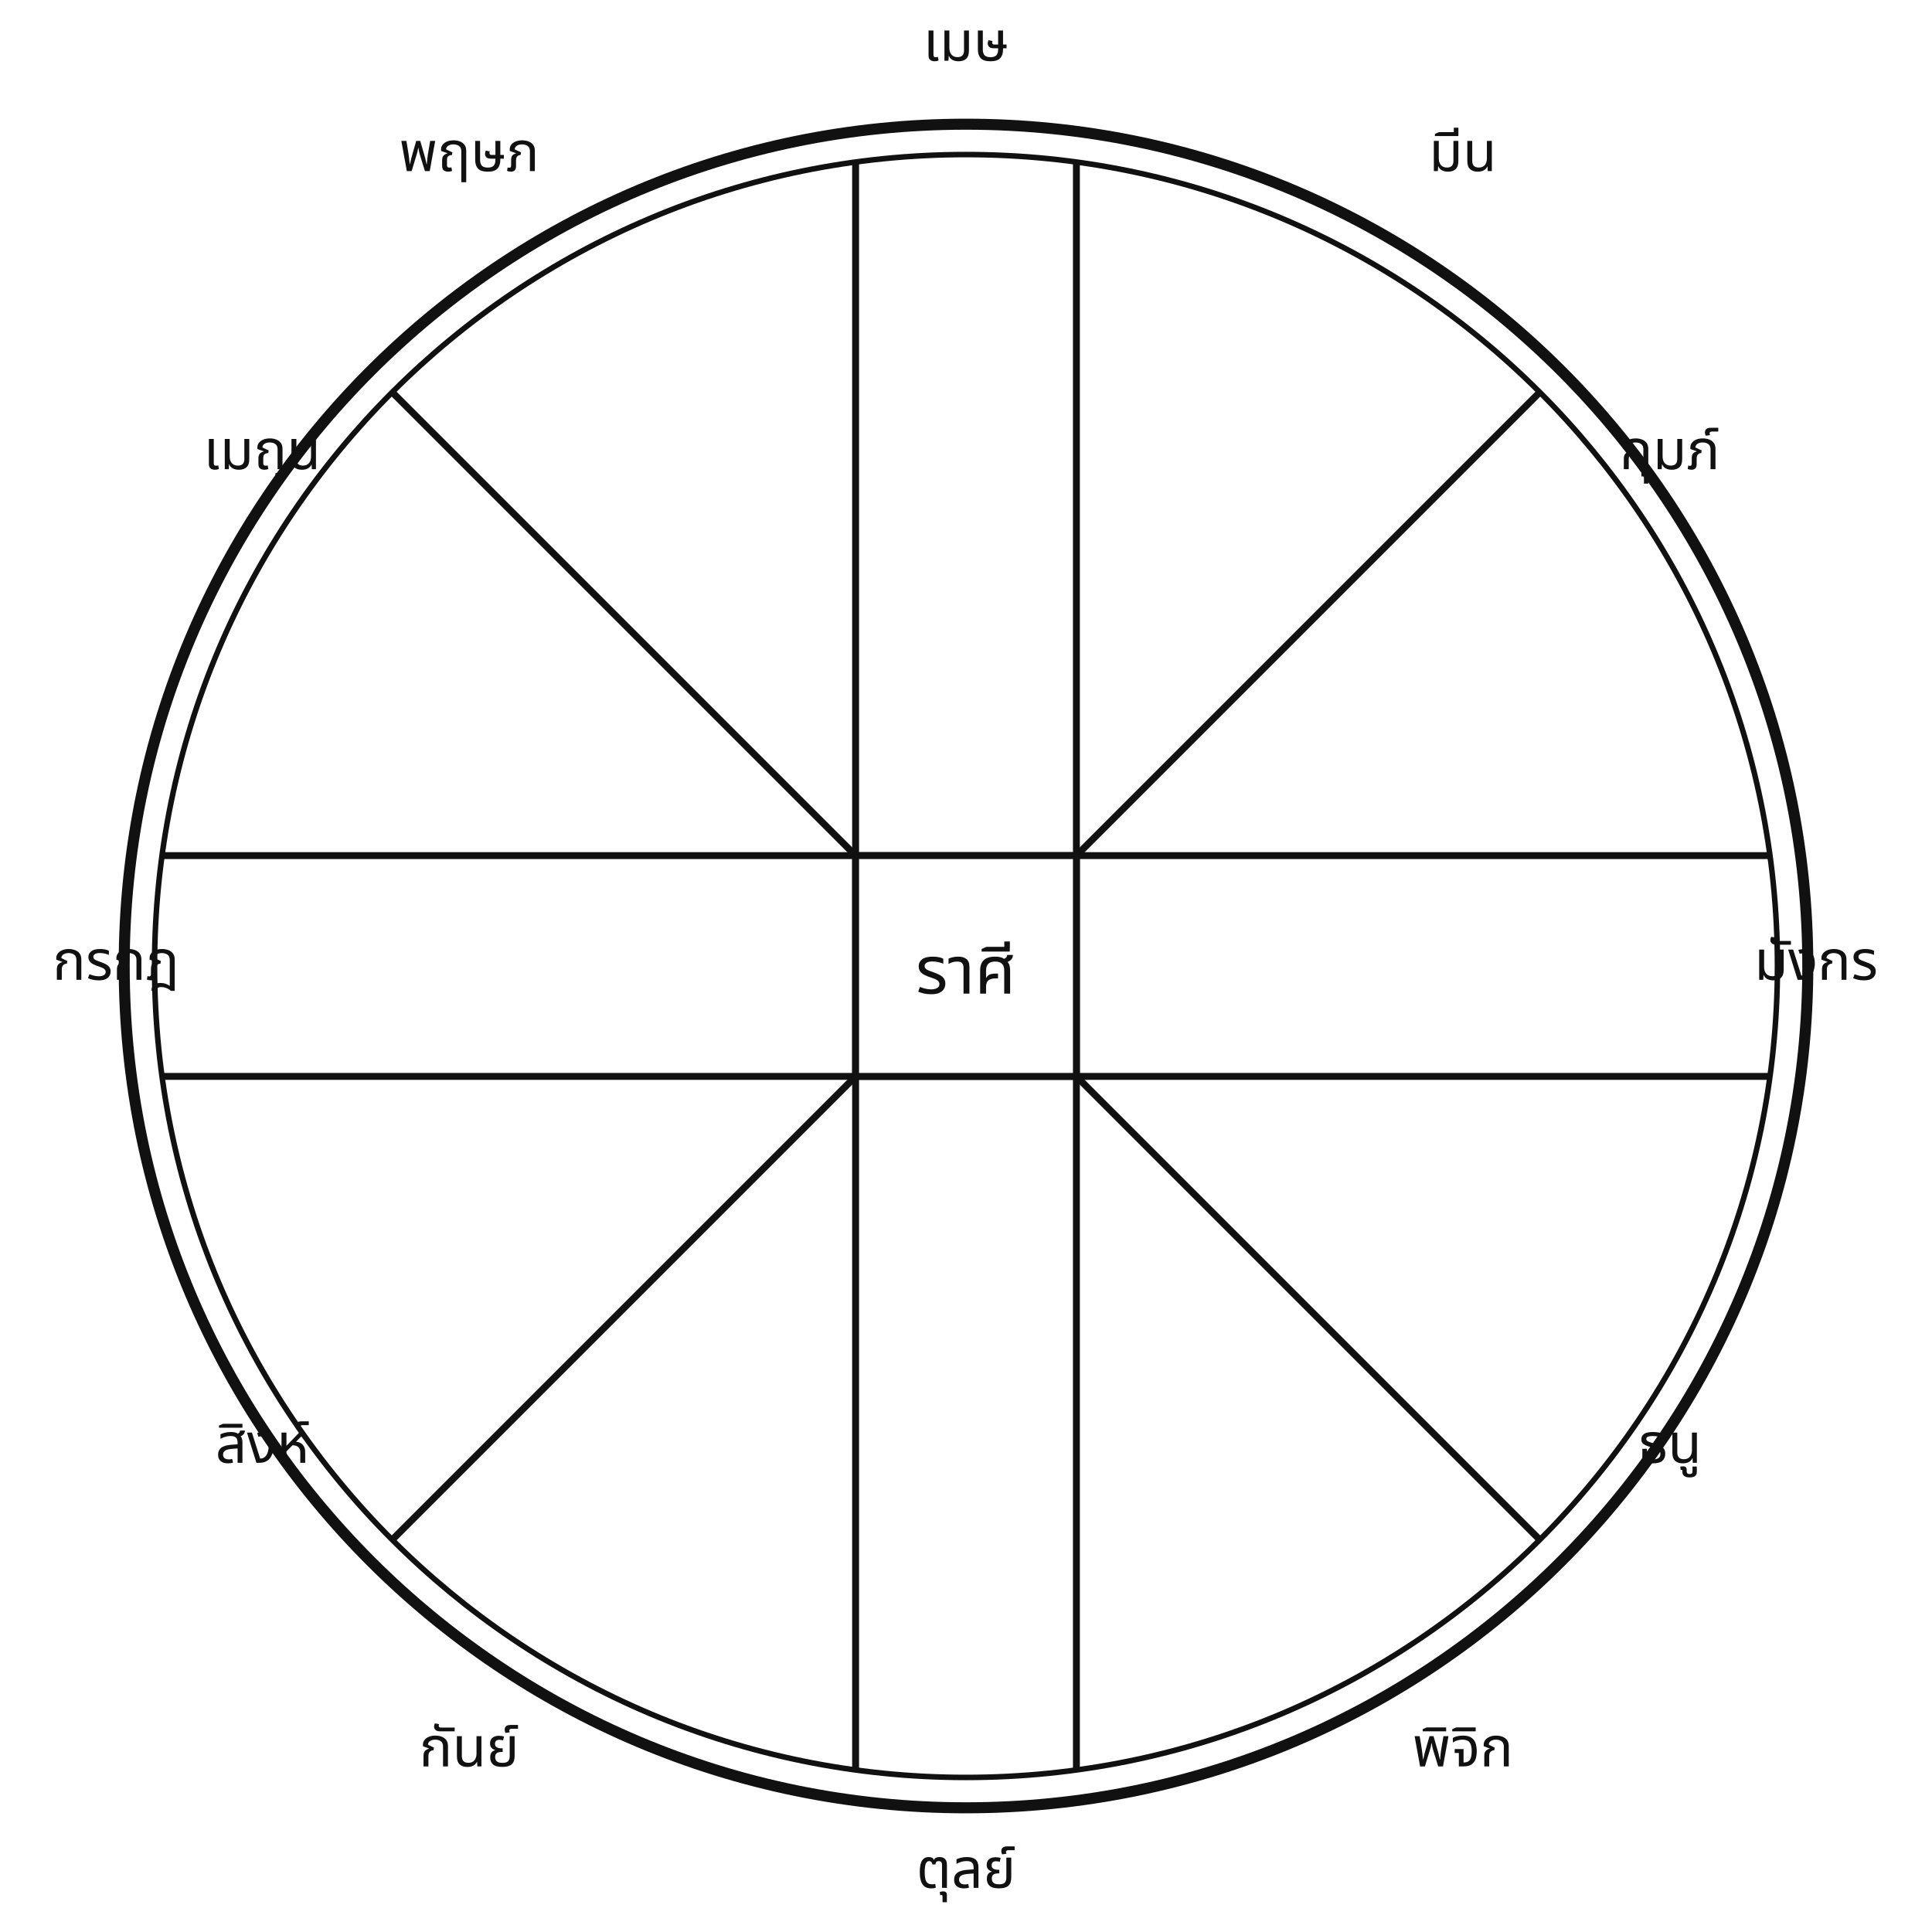
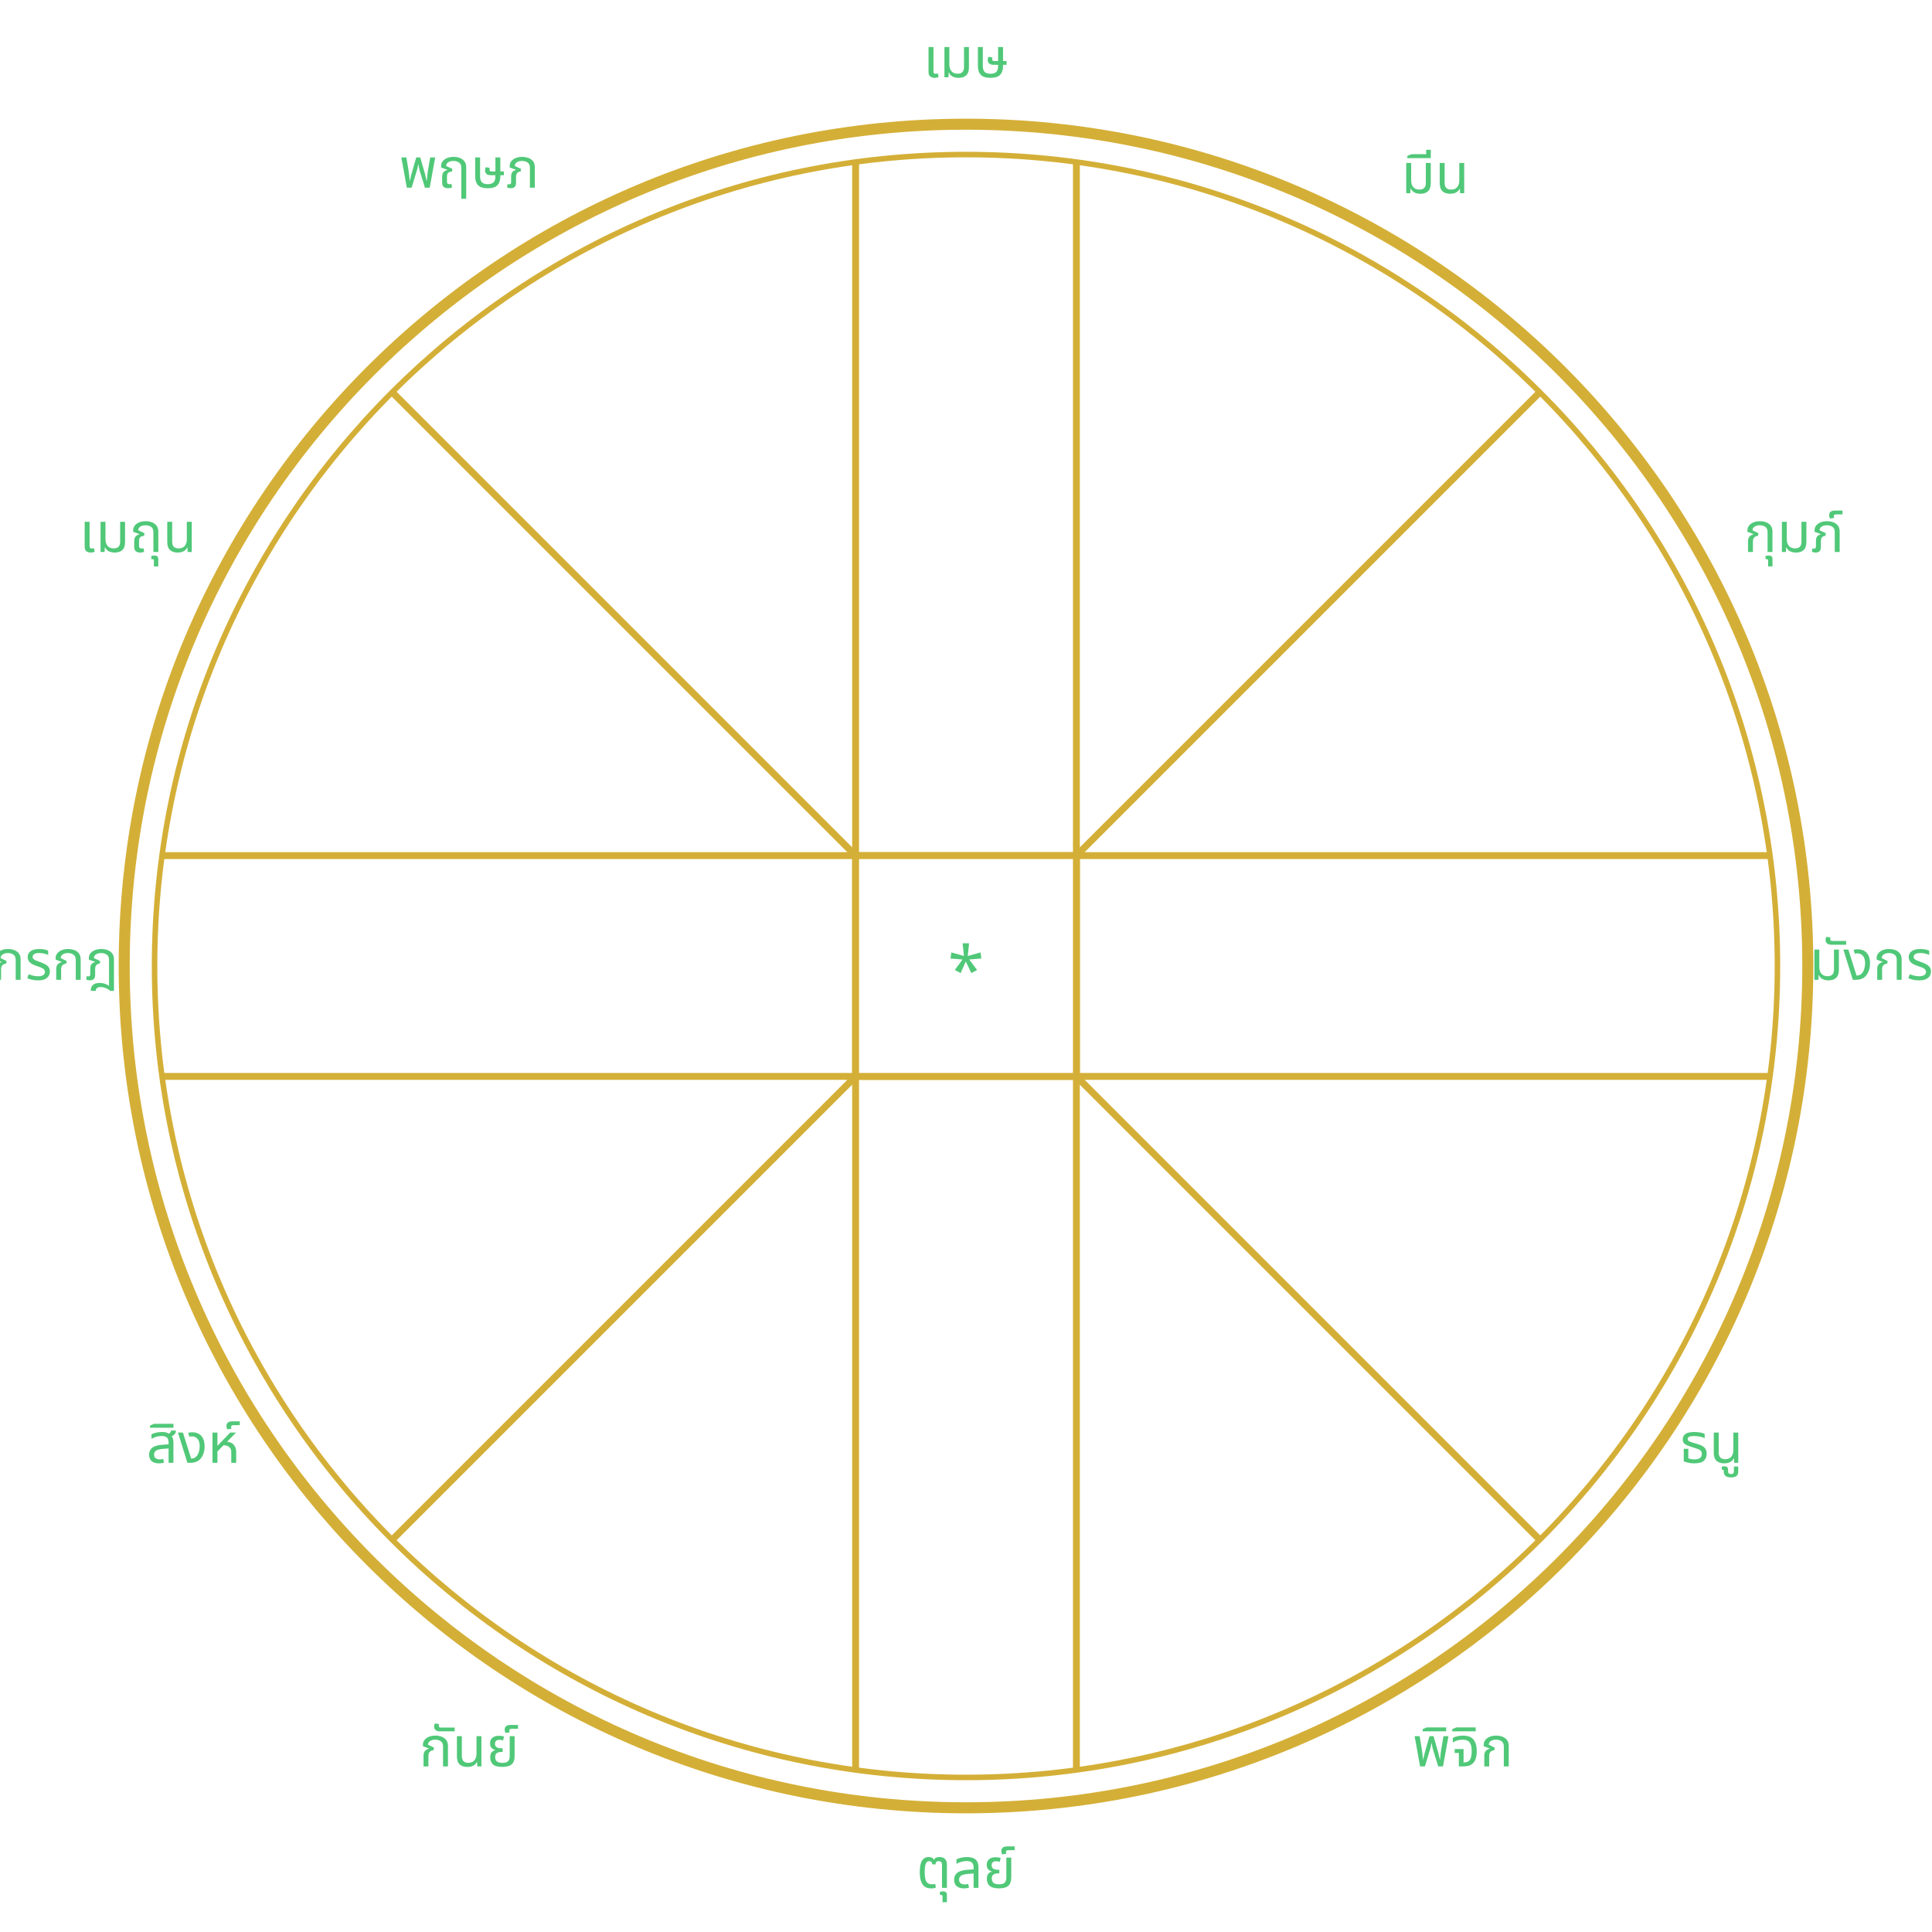
<svg xmlns="http://www.w3.org/2000/svg" width="700" height="700" viewBox="0 0 700 700">
  <rect width="700" height="700" fill="white" />
-   <circle cx="350" cy="350" r="305" fill="none" stroke="#111" stroke-width="4" />
-   <circle cx="350" cy="350" r="294" fill="none" stroke="#111" stroke-width="2" />
-   <line x1="310" y1="58.7" x2="310" y2="641.3" stroke="#111" stroke-width="2.5" />
-   <line x1="390" y1="58.7" x2="390" y2="641.3" stroke="#111" stroke-width="2.5" />
-   <line x1="58.7" y1="310" x2="641.3" y2="310" stroke="#111" stroke-width="2.5" />
-   <line x1="58.7" y1="390" x2="641.3" y2="390" stroke="#111" stroke-width="2.5" />
-   <line x1="142.2" y1="142.2" x2="310" y2="310" stroke="#111" stroke-width="2.5" />
-   <line x1="557.8" y1="142.2" x2="390" y2="310" stroke="#111" stroke-width="2.5" />
-   <line x1="142.2" y1="557.8" x2="310" y2="390" stroke="#111" stroke-width="2.5" />
-   <line x1="557.8" y1="557.8" x2="390" y2="390" stroke="#111" stroke-width="2.5" />
-   <rect x="310" y="310" width="80" height="80" fill="white" stroke="#111" stroke-width="2.5" />
-   <g fill="#111" font-family="Tahoma, Noto Sans Thai, sans-serif" font-size="20" text-anchor="middle">
-     <text x="350" y="22">เมษ</text>
-     <text x="170" y="62">พฤษภ</text>
-     <text x="95" y="170">เมถุน</text>
-     <text x="42" y="355">กรกฎ</text>
-     <text x="95" y="530">สิงห์</text>
+   <circle cx="350" cy="350" r="305" fill="none" stroke="#D4AF37" stroke-width="4" />
+   <circle cx="350" cy="350" r="294" fill="none" stroke="#D4AF37" stroke-width="2" />
+   <line x1="310" y1="58.7" x2="310" y2="641.3" stroke="#D4AF37" stroke-width="2.5" />
+   <line x1="390" y1="58.7" x2="390" y2="641.3" stroke="#D4AF37" stroke-width="2.5" />
+   <line x1="58.7" y1="310" x2="641.3" y2="310" stroke="#D4AF37" stroke-width="2.5" />
+   <line x1="58.7" y1="390" x2="641.3" y2="390" stroke="#D4AF37" stroke-width="2.5" />
+   <line x1="142.2" y1="142.2" x2="310" y2="310" stroke="#D4AF37" stroke-width="2.5" />
+   <line x1="557.8" y1="142.2" x2="390" y2="310" stroke="#D4AF37" stroke-width="2.5" />
+   <line x1="142.2" y1="557.8" x2="310" y2="390" stroke="#D4AF37" stroke-width="2.5" />
+   <line x1="557.8" y1="557.8" x2="390" y2="390" stroke="#D4AF37" stroke-width="2.5" />
+   <rect x="310" y="310" width="80" height="80" fill="white" stroke="#D4AF37" stroke-width="2.5" />
+   <g fill="#50C878" font-family="Tahoma, Noto Sans Thai, sans-serif" font-size="20" text-anchor="middle">
+     <text x="350" y="28">เมษ</text>
+     <text x="170" y="68">พฤษภ</text>
+     <text x="50" y="200">เมถุน</text>
+     <text x="20" y="355">กรกฎ</text>
+     <text x="70" y="530">สิงห์</text>
    <text x="170" y="640">กันย์</text>
    <text x="350" y="684">ตุลย์</text>
    <text x="530" y="640">พิจิก</text>
-     <text x="605" y="530">ธนู</text>
-     <text x="658" y="355">มังกร</text>
-     <text x="605" y="170">กุมภ์</text>
-     <text x="530" y="62">มีน</text>
+     <text x="620" y="530">ธนู</text>
+     <text x="678" y="355">มังกร</text>
+     <text x="650" y="200">กุมภ์</text>
+     <text x="520" y="70">มีน</text>
  </g>
-   <text x="350" y="360" fill="#111" font-family="Tahoma, Noto Sans Thai, sans-serif" font-size="24" text-anchor="middle">ราศี</text>
+   <text x="350" y="360" fill="#50C878" font-family="Tahoma, Noto Sans Thai, sans-serif" font-size="24" text-anchor="middle">*</text>
</svg>
